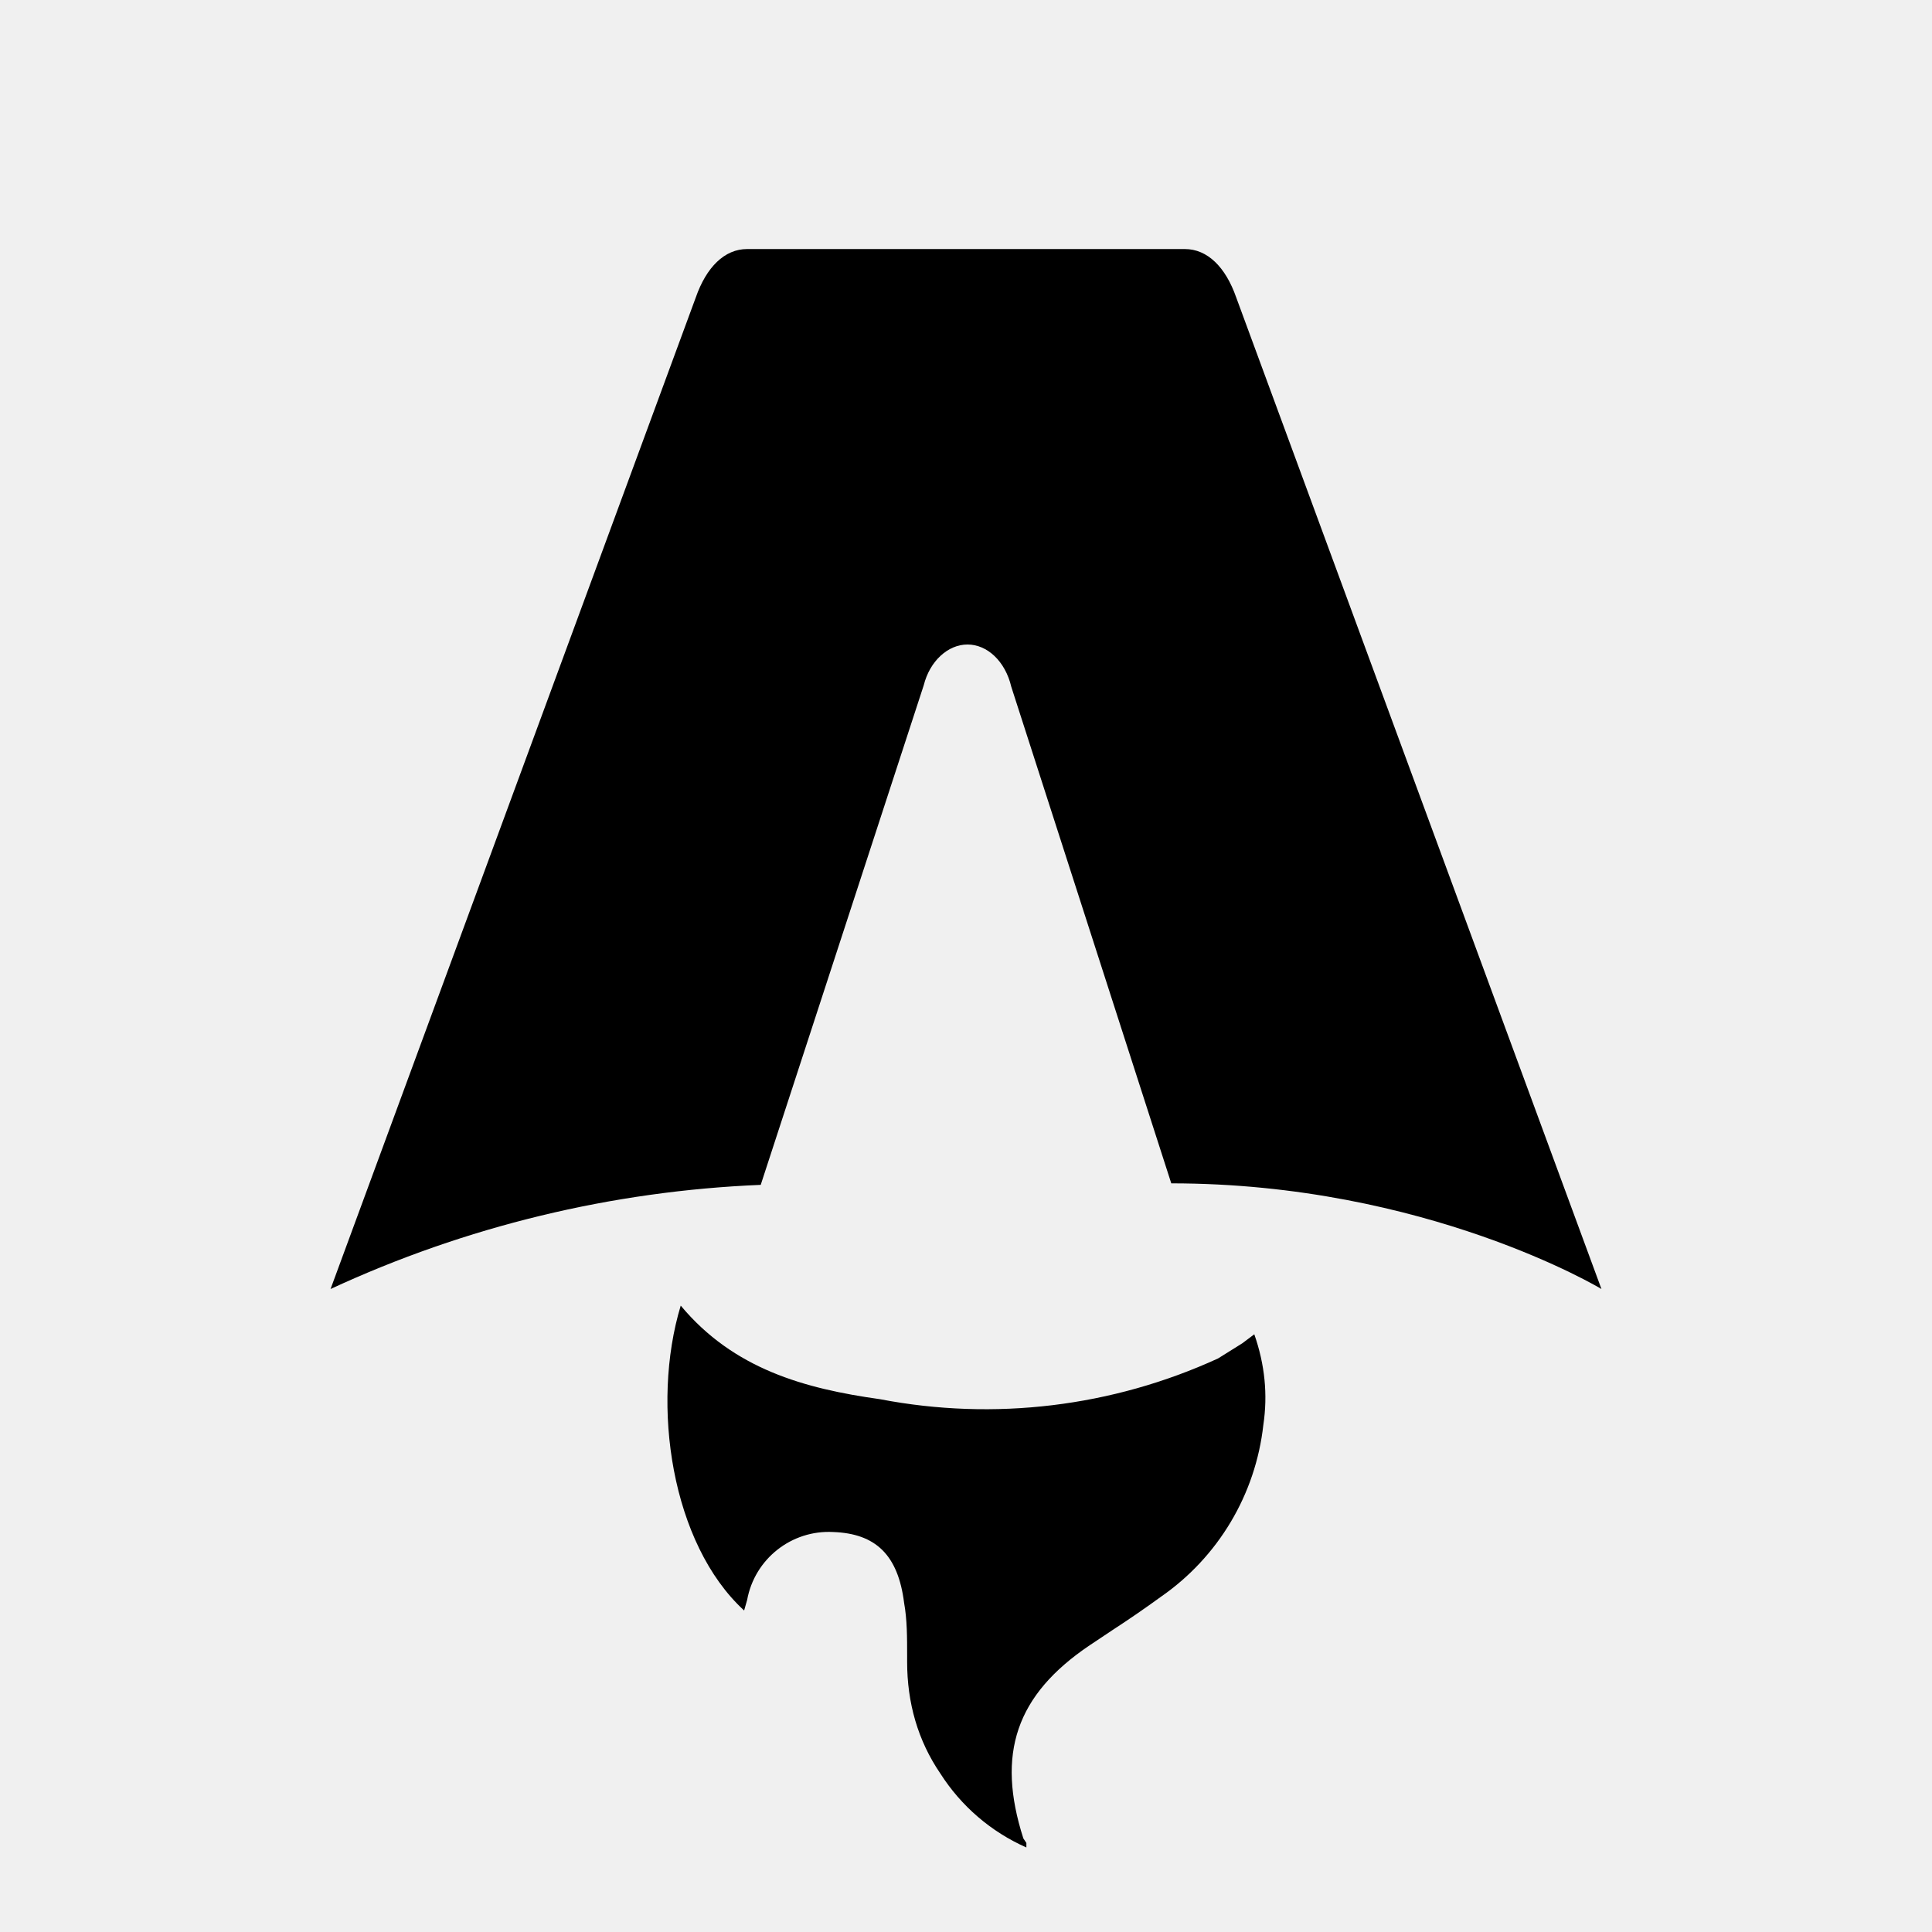
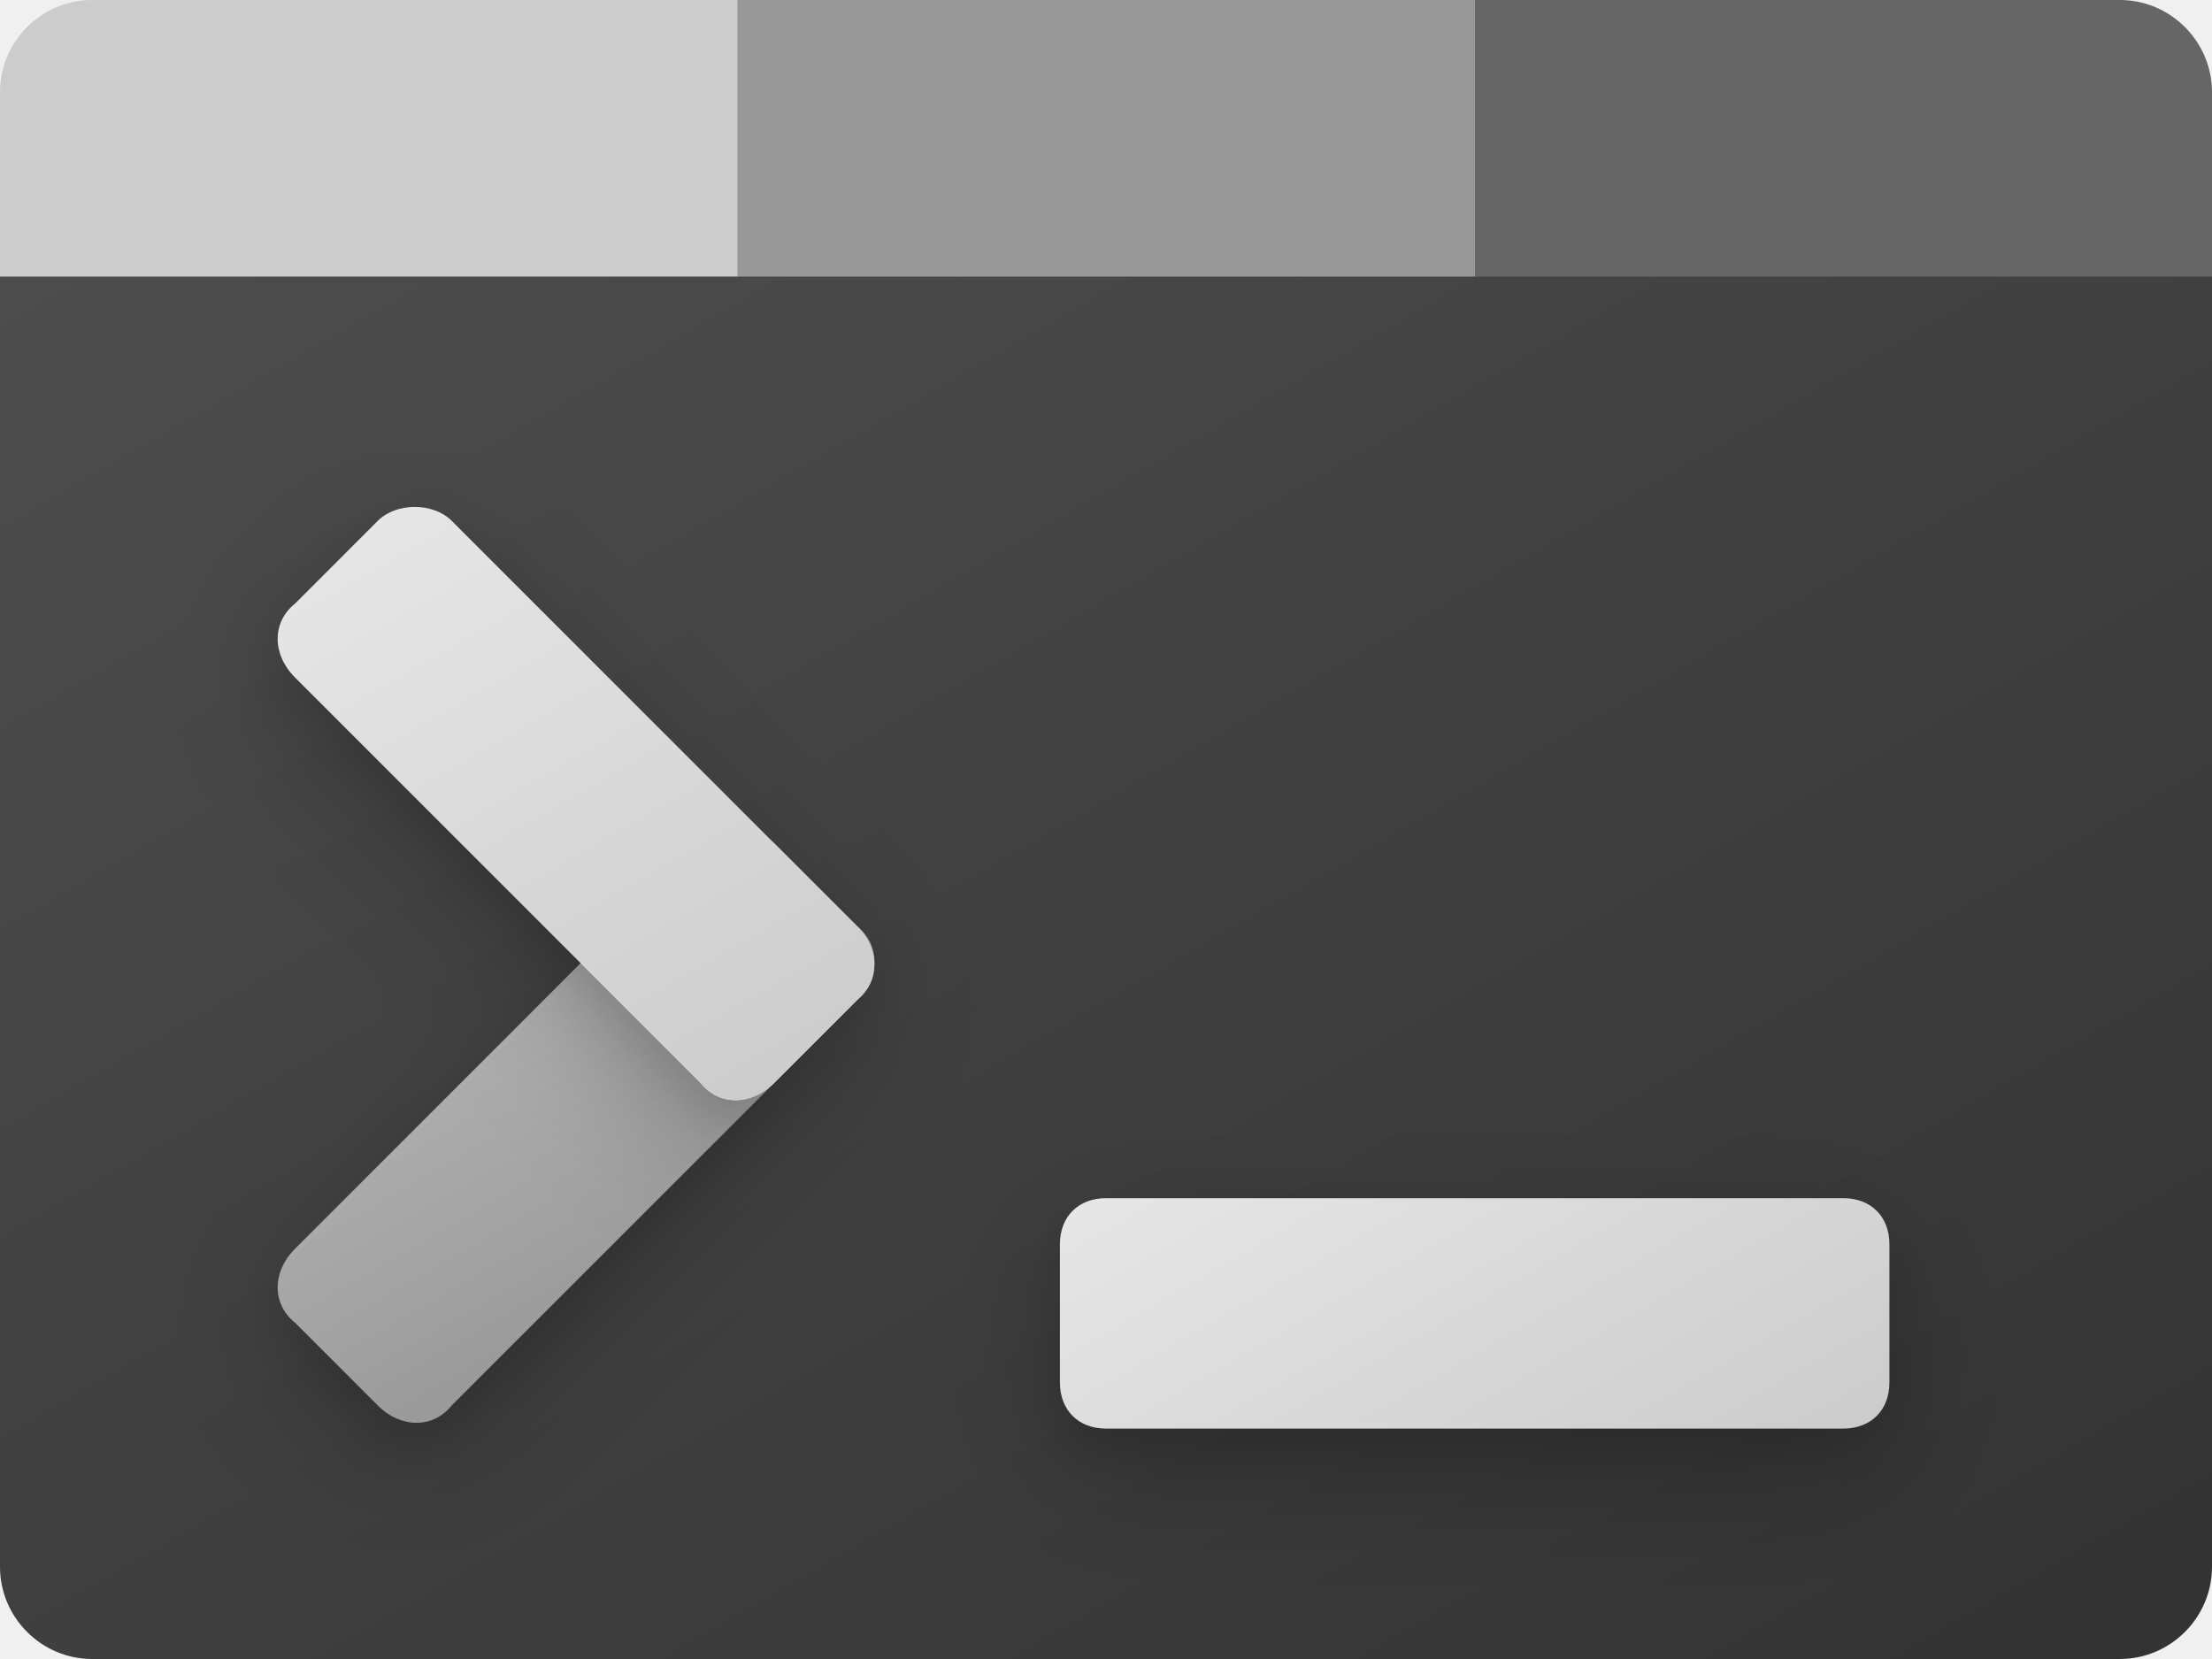
- <svg xmlns="http://www.w3.org/2000/svg" fill="none" viewBox="0 0 128 128">
-   <path d="M50.4 78.5a75.1 75.1 0 0 0-28.5 6.9l24.2-65.7c.7-2 1.9-3.2 3.4-3.2h29c1.5 0 2.7 1.2 3.4 3.2l24.2 65.7s-11.6-7-28.5-7L67 45.5c-.4-1.7-1.6-2.8-2.9-2.8-1.3 0-2.5 1.1-2.9 2.7L50.4 78.5Zm-1.1 28.2Zm-4.2-20.2c-2 6.6-.6 15.8 4.2 20.2a17.5 17.5 0 0 1 .2-.7 5.5 5.5 0 0 1 5.7-4.5c2.8.1 4.3 1.5 4.7 4.7.2 1.1.2 2.3.2 3.5v.4c0 2.7.7 5.2 2.2 7.4a13 13 0 0 0 5.7 4.9v-.3l-.2-.3c-1.8-5.6-.5-9.5 4.4-12.8l1.5-1a73 73 0 0 0 3.2-2.2 16 16 0 0 0 6.8-11.4c.3-2 .1-4-.6-6l-.8.6-1.6 1a37 37 0 0 1-22.4 2.7c-5-.7-9.7-2-13.2-6.2Z" />
-   <style>
-         path { fill: #000; }
-         @media (prefers-color-scheme: dark) {
-             path { fill: #FFF; }
-         }
-     </style>
+ <svg xmlns="http://www.w3.org/2000/svg" width="48" height="36" viewBox="0 0 48 36" fill="none" version="1.1" id="svg136">
+   <path d="M 0,7 H 16 V 0 H 2 C 0.9,0 0,0.9 0,2 Z" fill="#cccccc" id="path2" />
+   <path d="M 32,0 H 16 v 7 h 16 z" fill="#999999" id="path4" />
+   <path d="M 48,7 H 32 V 0 h 14 c 1.1,0 2,0.9 2,2 z" fill="#666666" id="path6" />
+   <path d="M 46,36 H 2 C 0.9,36 0,35.1 0,34 V 6 h 48 v 28 c 0,1.1 -0.9,2 -2,2 z" fill="url(#paint0_linear)" id="path8" style="fill:url(#paint0_linear)" />
+   <g filter="url(#filter0_dd)" id="g23" transform="translate(0,-6)">
+     <path d="m 15.2,24.3 -8.8,8.8 c -0.5,0.5 -0.5,1.2 0,1.6 l 1.8,1.8 C 8.7,37 9.4,37 9.8,36.5 l 8.8,-8.8 c 0.5,-0.5 0.5,-1.2 0,-1.6 l -1.8,-1.8 c -0.4,-0.4 -1.2,-0.4 -1.6,0 z" fill="url(#paint1_linear)" id="path10" style="fill:url(#paint1_linear)" />
+     <mask id="mask0" mask-type="alpha" maskUnits="userSpaceOnUse" x="6" y="24" width="13" height="13">
+       <path d="m 15.2,24.3 -8.8,8.8 c -0.5,0.5 -0.5,1.2 0,1.6 l 1.8,1.8 C 8.7,37 9.4,37 9.8,36.5 l 8.8,-8.8 c 0.5,-0.5 0.5,-1.2 0,-1.6 l -1.8,-1.8 c -0.4,-0.4 -1.2,-0.4 -1.6,0 z" fill="url(#paint2_linear)" id="path12" />
+     </mask>
+     <g mask="url(#mask0)" id="g19">
+       <g filter="url(#filter1_dd)" id="g17">
+         <path d="m 9.8,17.3 8.8,8.8 c 0.5,0.5 0.5,1.2 0,1.6 l -1.8,1.8 c -0.5,0.5 -1.2,0.5 -1.6,0 L 6.4,20.7 c -0.5,-0.5 -0.5,-1.2 0,-1.6 l 1.8,-1.8 C 8.6,16.9 9.4,16.9 9.8,17.3 Z" fill="url(#paint3_linear)" id="path15" style="fill:url(#paint3_linear)" />
+       </g>
+     </g>
+     <path d="m 9.8,17.3 8.8,8.8 c 0.5,0.5 0.5,1.2 0,1.6 l -1.8,1.8 c -0.5,0.5 -1.2,0.5 -1.6,0 L 6.4,20.7 c -0.5,-0.5 -0.5,-1.2 0,-1.6 l 1.8,-1.8 C 8.6,16.9 9.4,16.9 9.8,17.3 Z" fill="url(#paint4_linear)" id="path21" style="fill:url(#paint4_linear)" />
+   </g>
+   <g filter="url(#filter2_dd)" id="g27" transform="translate(0,-6)">
+     <path d="M 40,32 H 24 c -0.6,0 -1,0.4 -1,1 v 3 c 0,0.6 0.4,1 1,1 h 16 c 0.6,0 1,-0.4 1,-1 v -3 c 0,-0.6 -0.4,-1 -1,-1 z" fill="url(#paint5_linear)" id="path25" style="fill:url(#paint5_linear)" />
+   </g>
+   <defs id="defs134">
+     <filter id="filter0_dd" x="3.025" y="15" width="18.95" height="25.875" filterUnits="userSpaceOnUse" color-interpolation-filters="sRGB">
+       <feFlood flood-opacity="0" result="BackgroundImageFix" id="feFlood29" />
+       <feColorMatrix in="SourceAlpha" type="matrix" values="0 0 0 0 0 0 0 0 0 0 0 0 0 0 0 0 0 0 127 0" id="feColorMatrix31" />
+       <feOffset dy="0.5" id="feOffset33" />
+       <feGaussianBlur stdDeviation="0.5" id="feGaussianBlur35" />
+       <feColorMatrix type="matrix" values="0 0 0 0 0 0 0 0 0 0 0 0 0 0 0 0 0 0 0.1 0" id="feColorMatrix37" />
+       <feBlend mode="normal" in2="BackgroundImageFix" result="effect1_dropShadow" id="feBlend39" />
+       <feColorMatrix in="SourceAlpha" type="matrix" values="0 0 0 0 0 0 0 0 0 0 0 0 0 0 0 0 0 0 127 0" id="feColorMatrix41" />
+       <feOffset dy="1" id="feOffset43" />
+       <feGaussianBlur stdDeviation="1.5" id="feGaussianBlur45" />
+       <feColorMatrix type="matrix" values="0 0 0 0 0 0 0 0 0 0 0 0 0 0 0 0 0 0 0.2 0" id="feColorMatrix47" />
+       <feBlend mode="normal" in2="effect1_dropShadow" result="effect2_dropShadow" id="feBlend49" />
+       <feBlend mode="normal" in="SourceGraphic" in2="effect2_dropShadow" result="shape" id="feBlend51" />
+     </filter>
+     <filter id="filter1_dd" x="3.025" y="15" width="18.95" height="18.875" filterUnits="userSpaceOnUse" color-interpolation-filters="sRGB">
+       <feFlood flood-opacity="0" result="BackgroundImageFix" id="feFlood54" />
+       <feColorMatrix in="SourceAlpha" type="matrix" values="0 0 0 0 0 0 0 0 0 0 0 0 0 0 0 0 0 0 127 0" id="feColorMatrix56" />
+       <feOffset dy="0.5" id="feOffset58" />
+       <feGaussianBlur stdDeviation="0.5" id="feGaussianBlur60" />
+       <feColorMatrix type="matrix" values="0 0 0 0 0 0 0 0 0 0 0 0 0 0 0 0 0 0 0.1 0" id="feColorMatrix62" />
+       <feBlend mode="normal" in2="BackgroundImageFix" result="effect1_dropShadow" id="feBlend64" />
+       <feColorMatrix in="SourceAlpha" type="matrix" values="0 0 0 0 0 0 0 0 0 0 0 0 0 0 0 0 0 0 127 0" id="feColorMatrix66" />
+       <feOffset dy="1" id="feOffset68" />
+       <feGaussianBlur stdDeviation="1.5" id="feGaussianBlur70" />
+       <feColorMatrix type="matrix" values="0 0 0 0 0 0 0 0 0 0 0 0 0 0 0 0 0 0 0.2 0" id="feColorMatrix72" />
+       <feBlend mode="normal" in2="effect1_dropShadow" result="effect2_dropShadow" id="feBlend74" />
+       <feBlend mode="normal" in="SourceGraphic" in2="effect2_dropShadow" result="shape" id="feBlend76" />
+     </filter>
+     <filter id="filter2_dd" x="20" y="30" width="24" height="11" filterUnits="userSpaceOnUse" color-interpolation-filters="sRGB">
+       <feFlood flood-opacity="0" result="BackgroundImageFix" id="feFlood79" />
+       <feColorMatrix in="SourceAlpha" type="matrix" values="0 0 0 0 0 0 0 0 0 0 0 0 0 0 0 0 0 0 127 0" id="feColorMatrix81" />
+       <feOffset dy="0.5" id="feOffset83" />
+       <feGaussianBlur stdDeviation="0.5" id="feGaussianBlur85" />
+       <feColorMatrix type="matrix" values="0 0 0 0 0 0 0 0 0 0 0 0 0 0 0 0 0 0 0.1 0" id="feColorMatrix87" />
+       <feBlend mode="normal" in2="BackgroundImageFix" result="effect1_dropShadow" id="feBlend89" />
+       <feColorMatrix in="SourceAlpha" type="matrix" values="0 0 0 0 0 0 0 0 0 0 0 0 0 0 0 0 0 0 127 0" id="feColorMatrix91" />
+       <feOffset dy="1" id="feOffset93" />
+       <feGaussianBlur stdDeviation="1.5" id="feGaussianBlur95" />
+       <feColorMatrix type="matrix" values="0 0 0 0 0 0 0 0 0 0 0 0 0 0 0 0 0 0 0.2 0" id="feColorMatrix97" />
+       <feBlend mode="normal" in2="effect1_dropShadow" result="effect2_dropShadow" id="feBlend99" />
+       <feBlend mode="normal" in="SourceGraphic" in2="effect2_dropShadow" result="shape" id="feBlend101" />
+     </filter>
+     <linearGradient id="paint0_linear" x1="36.446" y1="47.826" x2="11.822" y2="5.175" gradientUnits="userSpaceOnUse" gradientTransform="translate(0,-6)">
+       <stop stop-color="#333333" id="stop104" />
+       <stop offset="1" stop-color="#4D4D4D" id="stop106" />
+     </linearGradient>
+     <linearGradient id="paint1_linear" x1="14.528" y1="33.996" x2="10.484" y2="26.992" gradientUnits="userSpaceOnUse">
+       <stop stop-color="#999999" id="stop109" />
+       <stop offset="1" stop-color="#B3B3B3" id="stop111" />
+     </linearGradient>
+     <linearGradient id="paint2_linear" x1="14.528" y1="33.996" x2="10.484" y2="26.992" gradientUnits="userSpaceOnUse">
+       <stop stop-color="#999999" id="stop114" />
+       <stop offset="1" stop-color="#B3B3B3" id="stop116" />
+     </linearGradient>
+     <linearGradient id="paint3_linear" x1="16.275" y1="30.034" x2="8.737" y2="16.978" gradientUnits="userSpaceOnUse">
+       <stop stop-color="#CCCCCC" id="stop119" />
+       <stop offset="1" stop-color="#E6E6E6" id="stop121" />
+     </linearGradient>
+     <linearGradient id="paint4_linear" x1="16.275" y1="30.034" x2="8.737" y2="16.978" gradientUnits="userSpaceOnUse">
+       <stop stop-color="#CCCCCC" id="stop124" />
+       <stop offset="1" stop-color="#E6E6E6" id="stop126" />
+     </linearGradient>
+     <linearGradient id="paint5_linear" x1="35.15" y1="39.955" x2="28.85" y2="29.045" gradientUnits="userSpaceOnUse">
+       <stop stop-color="#CCCCCC" id="stop129" />
+       <stop offset="1" stop-color="#E6E6E6" id="stop131" />
+     </linearGradient>
+   </defs>
</svg>
